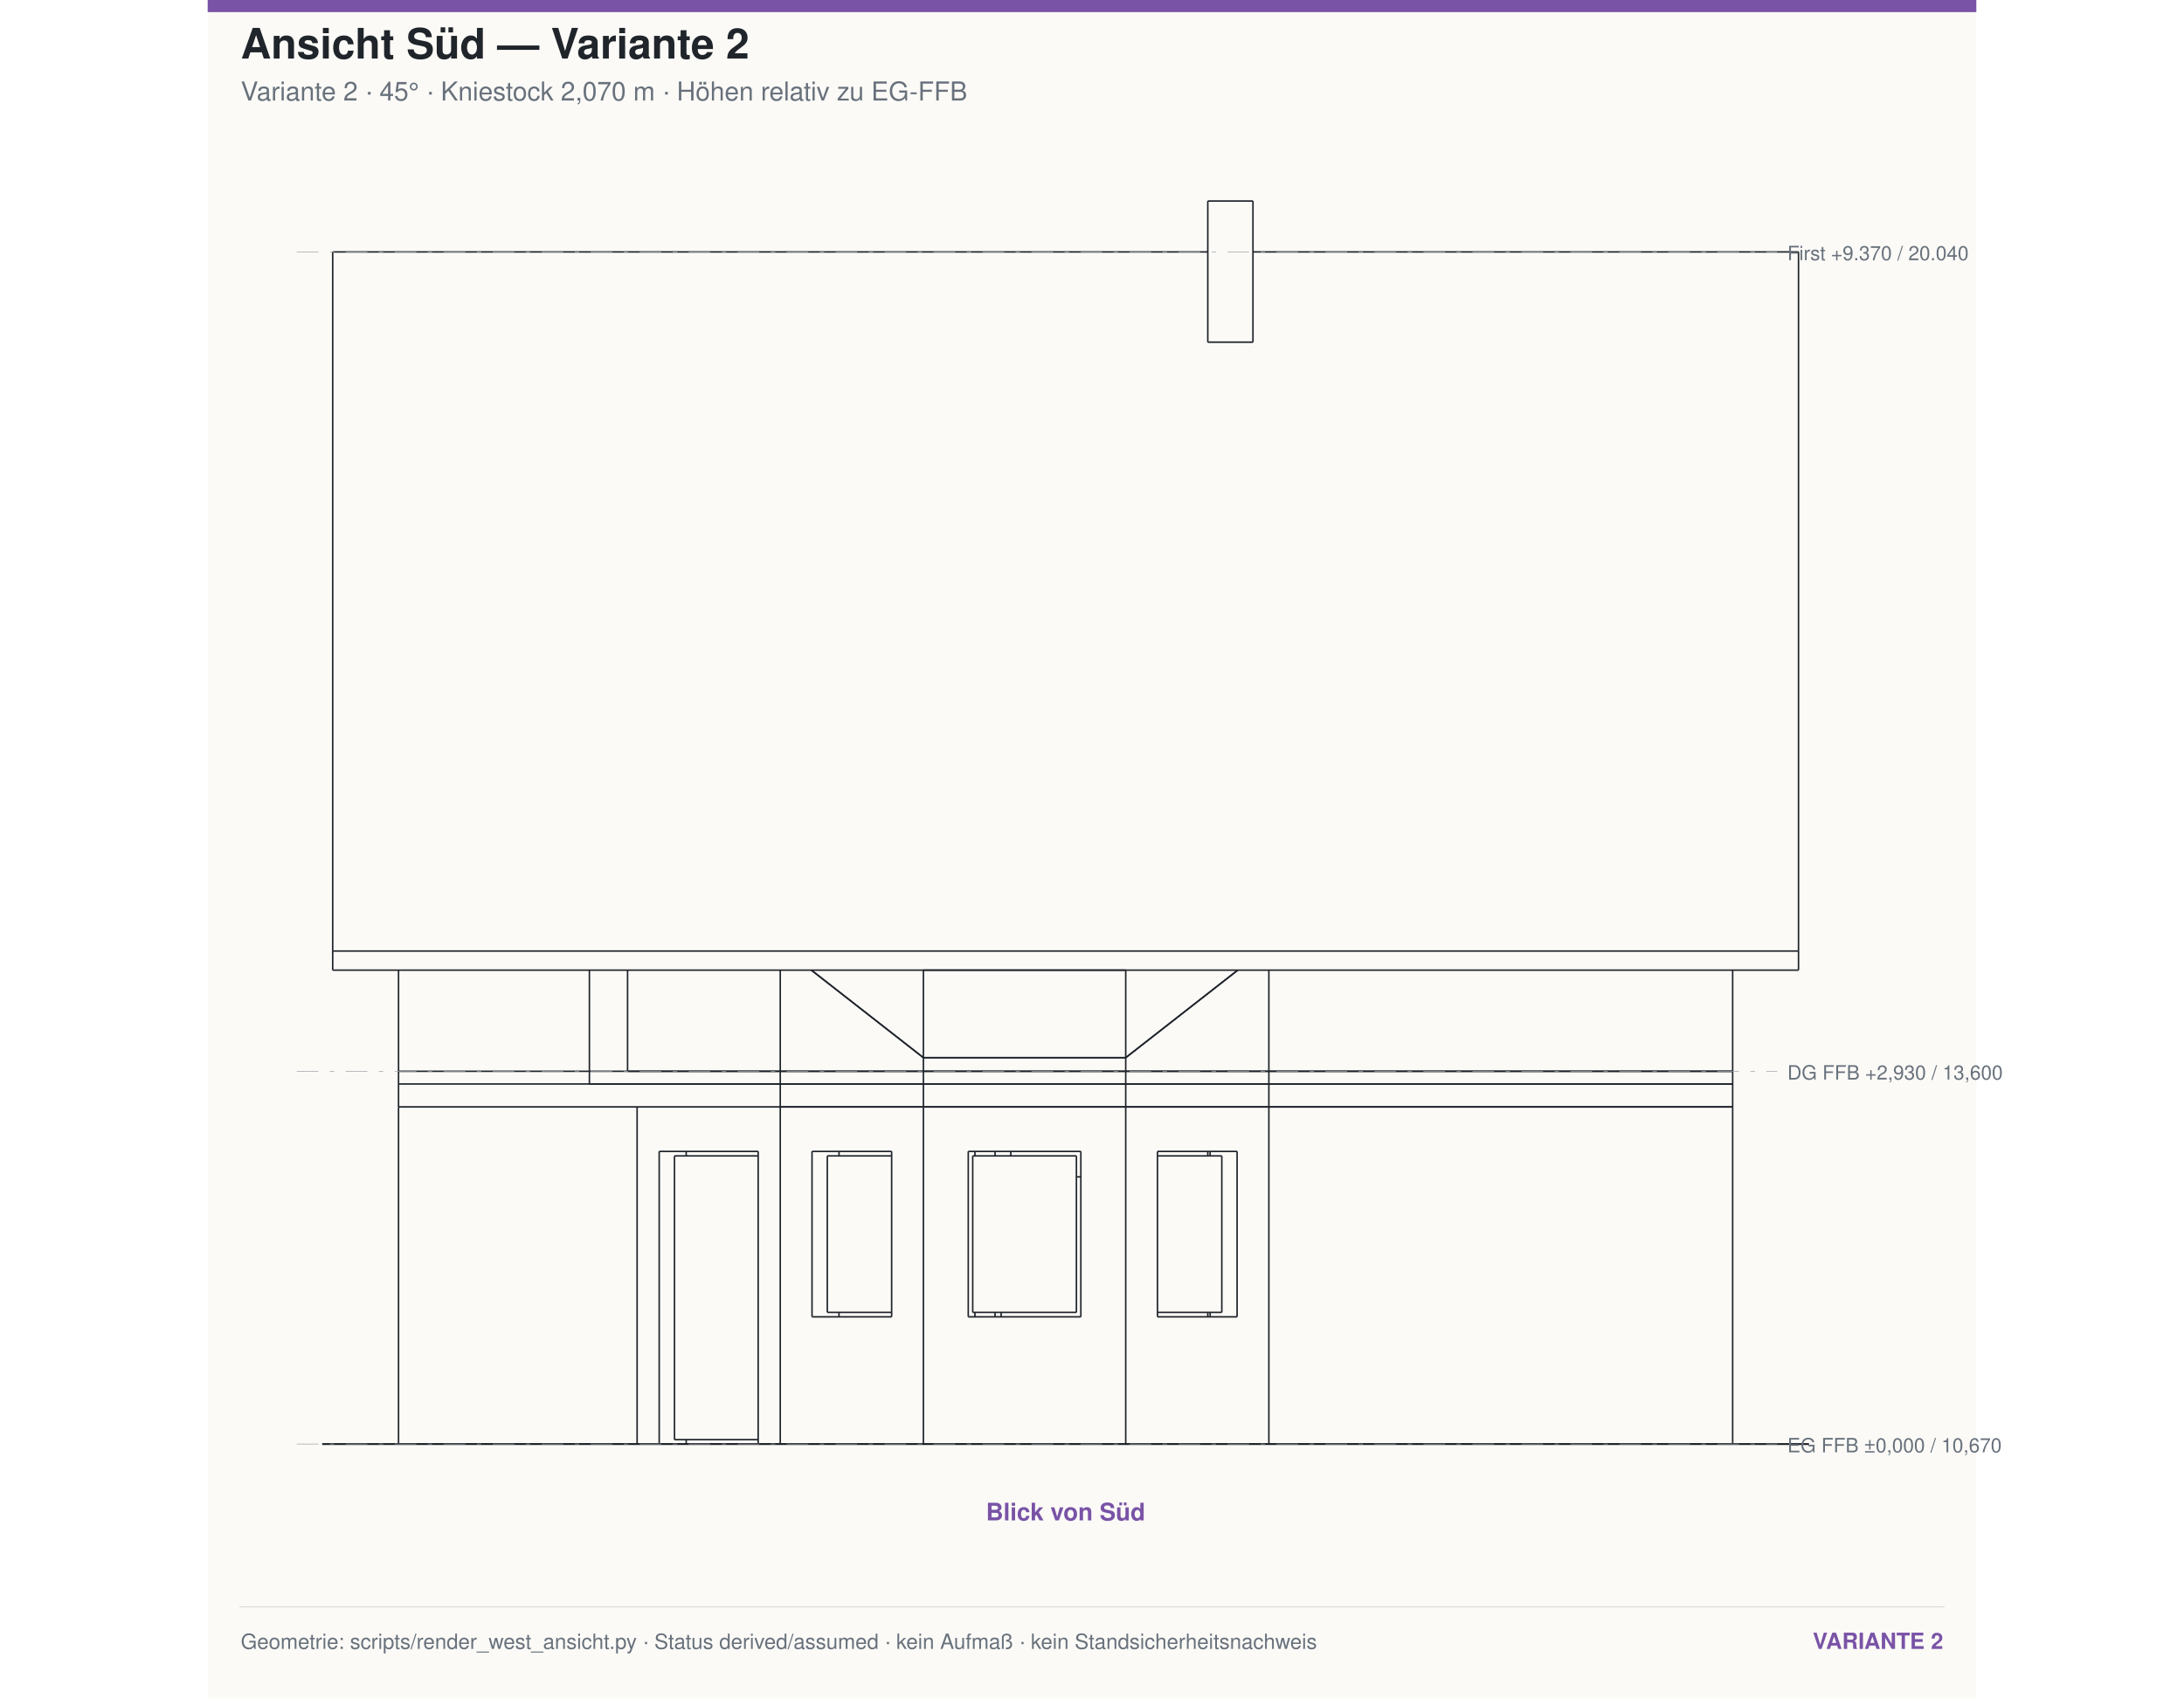
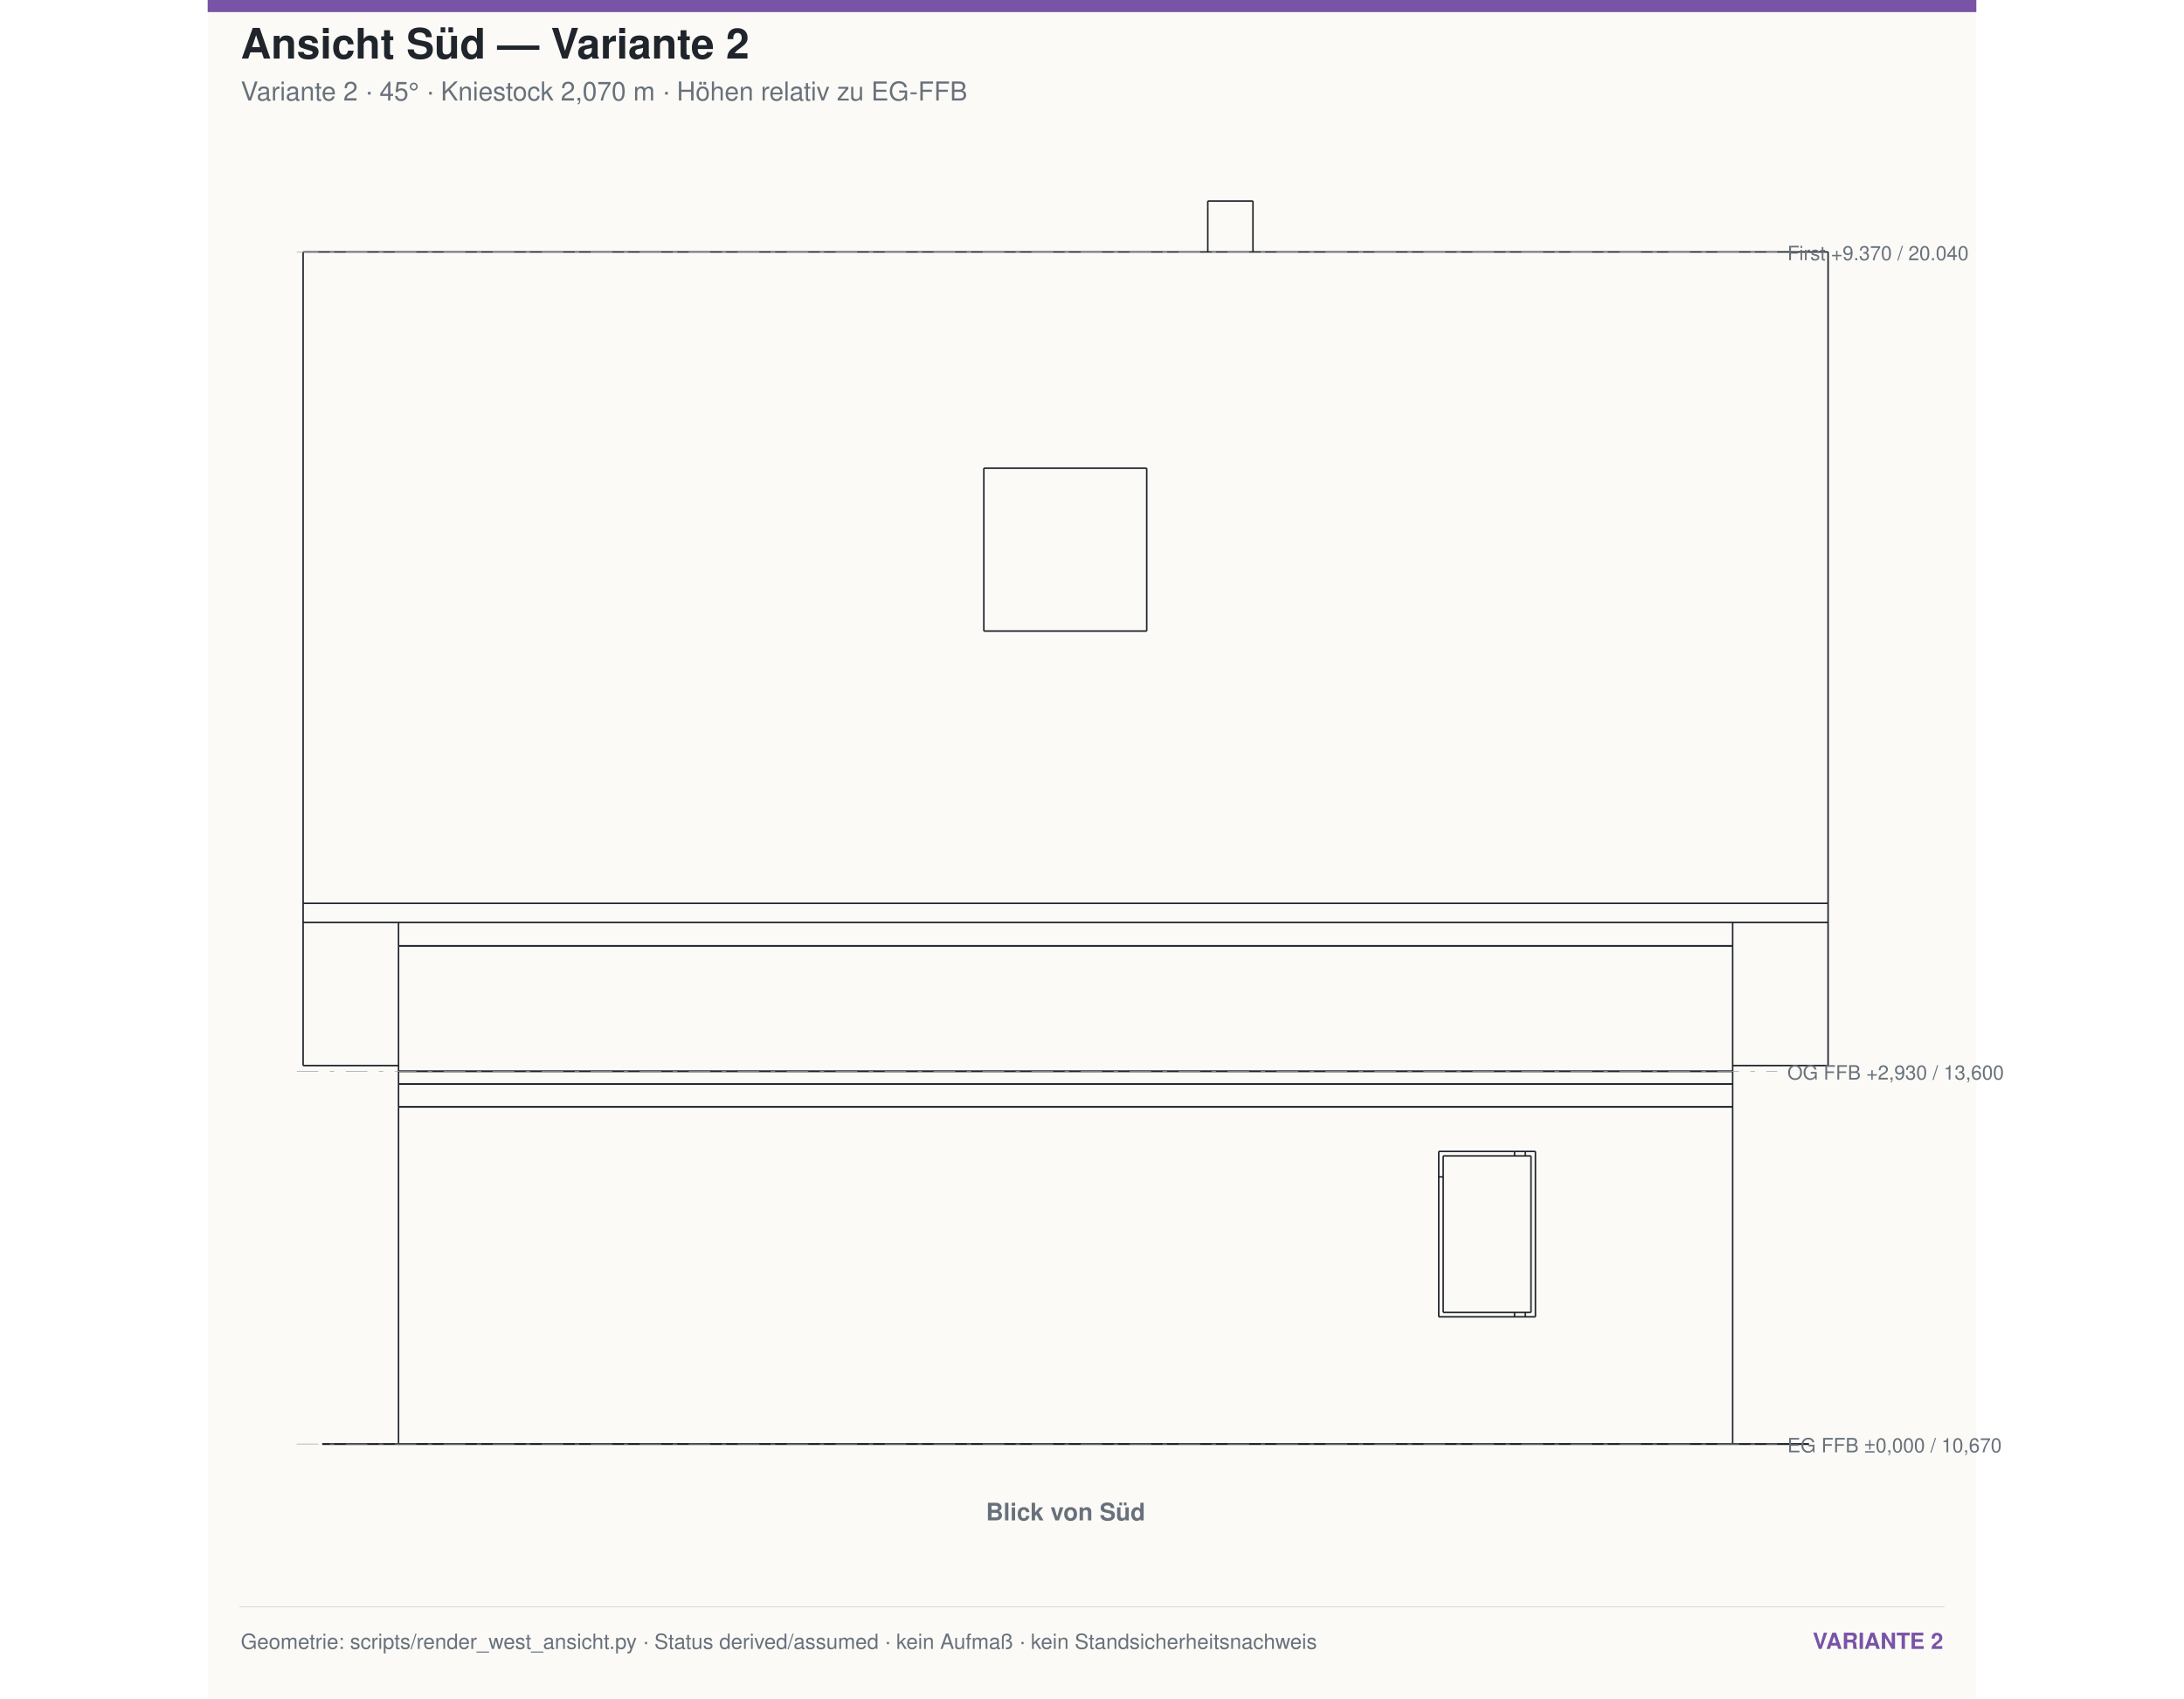
<svg xmlns="http://www.w3.org/2000/svg" width="1800" height="1400" viewBox="-1500 -11350 13900 13350">
-   <rect x="-1500" y="-11350" width="13900" height="13350" fill="#fbfaf7" />
-   <rect x="-1500" y="-11350" width="13900" height="95" fill="#7953a6" />
-   <text x="-1240.0" y="-10890.0" font-family="Helvetica,Arial,sans-serif" font-size="330" text-anchor="start" fill="#20252b" font-weight="700">Ansicht Süd — Variante 2</text>
-   <text x="-1240.0" y="-10560.0" font-family="Helvetica,Arial,sans-serif" font-size="205" text-anchor="start" fill="#68717b" font-weight="400">Variante 2 · 45° · Kniestock 2,070 m · Höhen relativ zu EG-FFB</text>
-   <g transform="matrix(0,-1,-1,0,0,0)">
+   <g id="blattkopf" data-inhalt-oben="-10350">
+     <rect x="-1500" y="-11350" width="13900" height="13350" fill="#fbfaf7" />
+     <rect x="-1500" y="-11350" width="13900" height="95" fill="#7953a6" />
+     <text x="-1240.0" y="-10890.0" font-family="Helvetica,Arial,sans-serif" font-size="330" text-anchor="start" fill="#20252b" font-weight="700">Ansicht Süd — Variante 2</text>
+     <text x="-1240.0" y="-10560.0" font-family="Helvetica,Arial,sans-serif" font-size="205" text-anchor="start" fill="#68717b" font-weight="400">Variante 2 · 45° · Kniestock 2,070 m · Höhen relativ zu EG-FFB</text>
+   </g>
+   <g transform="matrix(0,1,-1,0,0,0)">
    <g fill="none" stroke="#20252b" stroke-linecap="butt" stroke-linejoin="miter" stroke-width="12" transform="scale(1, -1)">
-       <path id="1" d=" M 0 0 L 2650 0 " />
-       <path id="2" d=" M 0 2260.72 L 0 2826.41 " />
-       <path id="3" d=" M 2650 10485 L 2650 6840 " />
-       <path id="4" d=" M 2650 6840 L 2650 5715 " />
-       <path id="5" d=" M 2650 5715 L 2650 4125 " />
-       <path id="6" d=" M 2650 4125 L 2650 3000 " />
-       <path id="7" d=" M 0 10485 L 2650 10485 " />
-       <path id="8" d=" M 0 2048.59 L 0 1875 " />
-       <path id="9" d=" M 0 2048.59 L 0 2260.72 " />
-       <path id="10" d=" M 0 1875 L 0 0 " />
-       <path id="11" d=" M 0 1875 L 2650 1875 " />
-       <path id="12" d=" M 0 6840 L 2650 6840 " />
-       <path id="13" d=" M 0 10485 L 0 6840 " />
-       <path id="14" d=" M 0 3000 L 0 2826.41 " />
-       <path id="15" d=" M 2300 2826.41 L 0 2826.41 " />
-       <path id="16" d=" M 2300 2826.41 L 2300 2048.59 " />
-       <path id="17" d=" M 2300 2048.59 L 0 2048.59 " />
-       <path id="18" d=" M 0 6840 L 0 5715 " />
-       <path id="19" d=" M 0 5715 L 2650 5715 " />
-       <path id="20" d=" M 2300 6590.39 L 2300 5964.61 " />
-       <path id="21" d=" M 2300 5964.61 L 1000 5964.61 " />
-       <path id="22" d=" M 1000 6590.39 L 1000 5964.61 " />
-       <path id="23" d=" M 2300 6590.39 L 1000 6590.39 " />
-       <path id="24" d=" M 0 3000 L 2650 3000 " />
-       <path id="25" d=" M 0 5715 L 0 4125 " />
-       <path id="26" d=" M 0 4125 L 2650 4125 " />
-       <path id="27" d=" M 2300 5362.5 L 2300 4477.5 " />
-       <path id="28" d=" M 2300 4477.5 L 1000 4477.5 " />
-       <path id="29" d=" M 1000 5362.5 L 1000 4477.5 " />
-       <path id="30" d=" M 2300 5362.5 L 1000 5362.5 " />
-       <path id="31" d=" M 0 4125 L 0 3000 " />
-       <path id="32" d=" M 2300 3875.39 L 2300 3249.61 " />
-       <path id="33" d=" M 2300 3249.61 L 1000 3249.61 " />
-       <path id="34" d=" M 1000 3875.39 L 1000 3249.61 " />
-       <path id="35" d=" M 2300 3875.39 L 1000 3875.39 " />
-       <path id="36" d=" M 2300 6378.26 L 2265 6378.26 " />
-       <path id="37" d=" M 1035 6378.26 L 1000 6378.26 " />
-       <path id="38" d=" M 2300 3461.74 L 2265 3461.74 " />
-       <path id="39" d=" M 1035 3461.74 L 1000 3461.74 " />
-       <path id="40" d=" M 2300 2260.72 L 2265 2260.72 " />
-       <path id="41" d=" M 35 2260.72 L 0 2260.72 " />
-       <path id="42" d=" M 2265 4811.87 L 2300 4811.87 " />
-       <path id="43" d=" M 1000 4688.13 L 1035 4688.13 " />
-       <path id="44" d=" M 2265 4688.13 L 2300 4688.13 " />
-       <path id="45" d=" M 1000 4530 L 1035 4530 " />
-       <path id="46" d=" M 2265 4530 L 2300 4530 " />
-       <path id="47" d=" M 1000 6360 L 1035 6360 " />
-       <path id="48" d=" M 2265 6360 L 2300 6360 " />
-       <path id="49" d=" M 1035 6470.19 L 2265 6470.19 " />
-       <path id="50" d=" M 1035 6470.19 L 1035 5964.61 " />
-       <path id="51" d=" M 2265 6470.19 L 2265 5964.61 " />
-       <path id="52" d=" M 1035 5327.5 L 2265 5327.5 " />
-       <path id="53" d=" M 1035 4512.5 L 2265 4512.5 " />
-       <path id="54" d=" M 1035 5327.5 L 1035 4512.5 " />
-       <path id="55" d=" M 2265 5327.5 L 2265 4512.5 " />
-       <path id="56" d=" M 1035 3369.81 L 2265 3369.81 " />
-       <path id="57" d=" M 1035 3875.39 L 1035 3369.81 " />
-       <path id="58" d=" M 2265 3875.39 L 2265 3369.81 " />
-       <path id="59" d=" M 35 2168.8 L 2265 2168.8 " />
-       <path id="60" d=" M 35 2826.41 L 35 2168.8 " />
-       <path id="61" d=" M 2265 2826.41 L 2265 2168.8 " />
-       <path id="62" d=" M 1000 4735.86 L 1035 4735.86 " />
-       <path id="63" d=" M 2100 5327.5 L 2100 5362.5 " />
-       <path id="64" d=" M 2650 0 L 2830 0 " />
-       <path id="65" d=" M 2650 10485 L 2830 10485 " />
-       <path id="66" d=" M 2650 3000 L 2650 0 " />
-       <path id="67" d=" M 2650 10485 L 2650 6840 " />
-       <path id="68" d=" M 2650 4125 L 2650 3000 " />
-       <path id="69" d=" M 2650 6840 L 2650 5715 " />
-       <path id="70" d=" M 2650 5715 L 2650 4125 " />
-       <path id="71" d=" M 2830 3000 L 2830 0 " />
-       <path id="72" d=" M 2830 10485 L 2830 6840 " />
-       <path id="73" d=" M 2830 4125 L 2830 3000 " />
-       <path id="74" d=" M 2830 6840 L 2830 5715 " />
-       <path id="75" d=" M 2830 5715 L 2830 4125 " />
-       <path id="76" d=" M 2650 3000 L 2830 3000 " />
-       <path id="77" d=" M 2650 6840 L 2830 6840 " />
-       <path id="78" d=" M 2650 4125 L 2830 4125 " />
-       <path id="79" d=" M 2650 5715 L 2830 5715 " />
-       <path id="80" d=" M 2830 0 L 2930 0 " />
-       <path id="81" d=" M 2830 10485 L 2930 10485 " />
-       <path id="82" d=" M 2830 10485 L 2830 6840 " />
-       <path id="83" d=" M 2830 6840 L 2830 5715 " />
-       <path id="84" d=" M 2830 3000 L 2830 1500 " />
-       <path id="85" d=" M 2830 5715 L 2830 4125 " />
-       <path id="86" d=" M 2830 4125 L 2830 3000 " />
-       <path id="87" d=" M 2930 10485 L 2930 6840 " />
-       <path id="88" d=" M 2930 6840 L 2930 5715 " />
-       <path id="89" d=" M 2930 3000 L 2930 1500 " />
-       <path id="90" d=" M 2930 5715 L 2930 4125 " />
-       <path id="91" d=" M 2930 4125 L 2930 3000 " />
-       <path id="92" d=" M 2830 6840 L 2930 6840 " />
-       <path id="93" d=" M 2830 1500 L 2930 1500 " />
-       <path id="94" d=" M 2830 5715 L 2930 5715 " />
-       <path id="95" d=" M 2830 3000 L 2930 3000 " />
-       <path id="96" d=" M 2830 4125 L 2930 4125 " />
-       <path id="97" d=" M 2930 3000 L 2930 1800 " />
-       <path id="98" d=" M 2930 4125 L 2930 3000 " />
-       <path id="99" d=" M 2930 5715 L 2930 4125 " />
-       <path id="100" d=" M 2930 6840 L 2930 5715 " />
-       <path id="101" d=" M 2930 10485 L 2930 6840 " />
-       <path id="102" d=" M 2930 10485 L 3725 10485 " />
-       <path id="103" d=" M 2930 1800 L 3725 1800 " />
-       <path id="104" d=" M 2930 3000 L 3725 3000 " />
-       <path id="105" d=" M 3036.86 4125 L 3725 3244.22 " />
-       <path id="106" d=" M 2930 4125 L 3036.86 4125 " />
-       <path id="107" d=" M 3036.86 4125 L 3036.86 5715 " />
-       <path id="108" d=" M 2930 5715 L 3036.86 5715 " />
-       <path id="109" d=" M 3725 6595.78 L 3036.86 5715 " />
-       <path id="110" d=" M 2930 6840 L 3725 6840 " />
-       <path id="111" d=" M 2930 0 L 3725 0 " />
-       <path id="112" d=" M 2930 1500 L 2930 0 " />
-       <path id="113" d=" M 2930 1500 L 3725 1500 " />
-       <path id="114" d=" M 3036.86 4125 L 3725 3244.22 " />
-       <path id="115" d=" M 3036.86 4125 L 3036.86 5715 " />
-       <path id="116" d=" M 3725 6595.78 L 3036.86 5715 " />
-       <path id="117" d=" M 3725 4125 L 3725 5715 " />
-       <path id="118" d=" M 3036.86 4125 L 3725 4125 " />
-       <path id="119" d=" M 3036.86 5715 L 3725 5715 " />
-       <path id="120" d=" M 8660.65 6360 L 9770 6360 " />
-       <path id="121" d=" M 9770 6360 L 9770 6715 " />
-       <path id="122" d=" M 8660.65 6715 L 9770 6715 " />
-       <path id="123" d=" M 3725 -517.5 L 3875 -517.5 " />
-       <path id="124" d=" M 3875 -517.5 L 9370 -517.5 " />
-       <path id="125" d=" M 3725 11002.5 L 3875 11002.5 " />
-       <path id="126" d=" M 3875 11002.5 L 9370 11002.5 " />
-       <path id="127" d=" M 3725 -517.5 L 3725 11002.5 " />
-       <path id="128" d=" M 9370 -517.5 L 9370 6360 " />
-       <path id="129" d=" M 9370 6715 L 9370 11002.5 " />
-       <path id="130" d=" M 3875 -517.5 L 3875 11002.5 " />
-       <path id="131" d=" M 8660.65 6360 L 8660.65 6715 " />
+       <path id="1" d=" M 0 0 L -2650 0 " />
+       <path id="2" d=" M 0 0 L 0 10485 " />
+       <path id="3" d=" M -2650 0 L -2650 10485 " />
+       <path id="4" d=" M 0 10485 L -2650 10485 " />
+       <path id="5" d=" M -2300 8175 L -2300 8935 " />
+       <path id="6" d=" M -2300 8935 L -1000 8935 " />
+       <path id="7" d=" M -1000 8175 L -1000 8935 " />
+       <path id="8" d=" M -2300 8175 L -1000 8175 " />
+       <path id="9" d=" M -1000 8771 L -1035 8771 " />
+       <path id="10" d=" M -2265 8771 L -2300 8771 " />
+       <path id="11" d=" M -1000 8855.18 L -1035 8855.18 " />
+       <path id="12" d=" M -2265 8855.18 L -2300 8855.18 " />
+       <path id="13" d=" M -1035 8210 L -2265 8210 " />
+       <path id="14" d=" M -1035 8900 L -2265 8900 " />
+       <path id="15" d=" M -1035 8210 L -1035 8900 " />
+       <path id="16" d=" M -2265 8210 L -2265 8900 " />
+       <path id="17" d=" M -2100 8175 L -2100 8210 " />
+       <path id="18" d=" M -2650 0 L -2830 0 " />
+       <path id="19" d=" M -2650 10485 L -2830 10485 " />
+       <path id="20" d=" M -2650 0 L -2650 10485 " />
+       <path id="21" d=" M -2830 0 L -2830 10485 " />
+       <path id="22" d=" M -2830 0 L -2930 0 " />
+       <path id="23" d=" M -2830 10485 L -2930 10485 " />
+       <path id="24" d=" M -2830 0 L -2830 10485 " />
+       <path id="25" d=" M -2930 0 L -2930 10485 " />
+       <path id="26" d=" M -2930 0 L -2930 10485 " />
+       <path id="27" d=" M -2930 10485 L -3915.81 10485 " />
+       <path id="28" d=" M -3915.81 0 L -3915.81 10485 " />
+       <path id="29" d=" M -2930 0 L -3915.81 0 " />
+       <path id="30" d=" M -3915.81 0 L -3915.81 10485 " />
+       <path id="31" d=" M -3915.81 10485 L -4100 10485 " />
+       <path id="32" d=" M -3915.81 0 L -4100 0 " />
+       <path id="33" d=" M -6390 4600 L -7670 4600 " />
+       <path id="34" d=" M -6390 5880 L -7670 5880 " />
+       <path id="35" d=" M -7670 4600 L -7670 5880 " />
+       <path id="36" d=" M -6390 5880 L -6390 4600 " />
+       <path id="37" d=" M -9370 6360 L -9770 6360 " />
+       <path id="38" d=" M -9370 6715 L -9770 6715 " />
+       <path id="39" d=" M -9770 6360 L -9770 6715 " />
+       <path id="40" d=" M -4100 -750 L -4100 11235 " />
+       <path id="41" d=" M -4250 -750 L -4250 11235 " />
+       <path id="42" d=" M -4250 -750 L -4100 -750 " />
+       <path id="43" d=" M -4250 11235 L -4100 11235 " />
+       <path id="44" d=" M -4100 -750 L -2975 -750 " />
+       <path id="45" d=" M -9370 -750 L -4250 -750 " />
+       <path id="46" d=" M -4100 11235 L -2975 11235 " />
+       <path id="47" d=" M -9370 11235 L -4250 11235 " />
+       <path id="48" d=" M -2975 -750 L -2975 0 " />
+       <path id="49" d=" M -2975 10485 L -2975 11235 " />
+       <path id="50" d=" M -9370 -750 L -9370 11235 " />
    </g>
  </g>
  <line x1="-600.0" y1="0.0" x2="11085.0" y2="0.0" stroke="#20252b" stroke-width="15" />
  <line x1="-800.0" y1="0.0" x2="10835.0" y2="0.0" stroke="#9da3a8" stroke-width="5" stroke-dasharray="170,90,35,90" />
  <text x="10915.0" y="65.0" font-family="Helvetica,Arial,sans-serif" font-size="155" text-anchor="start" fill="#68717b" font-weight="400">EG FFB ±0,000 / 10,670</text>
  <line x1="-800.0" y1="-2930.0" x2="10835.0" y2="-2930.0" stroke="#9da3a8" stroke-width="5" stroke-dasharray="170,90,35,90" />
-   <text x="10915.0" y="-2865.0" font-family="Helvetica,Arial,sans-serif" font-size="155" text-anchor="start" fill="#68717b" font-weight="400">DG FFB +2,930 / 13,600</text>
+   <text x="10915.0" y="-2865.0" font-family="Helvetica,Arial,sans-serif" font-size="155" text-anchor="start" fill="#68717b" font-weight="400">OG FFB +2,930 / 13,600</text>
  <line x1="-800.0" y1="-9370.0" x2="10835.0" y2="-9370.0" stroke="#9da3a8" stroke-width="5" stroke-dasharray="170,90,35,90" />
  <text x="10915.0" y="-9305.0" font-family="Helvetica,Arial,sans-serif" font-size="155" text-anchor="start" fill="#68717b" font-weight="400">First +9.370 / 20.040</text>
-   <text x="5242.5" y="600.0" font-family="Helvetica,Arial,sans-serif" font-size="190" text-anchor="middle" fill="#7953a6" font-weight="700">Blick von Süd</text>
-   <line x1="-1250.0" y1="1280.0" x2="12150.0" y2="1280.0" stroke="#c7c9cb" stroke-width="5" />
-   <text x="-1240.0" y="1610.0" font-family="Helvetica,Arial,sans-serif" font-size="165" text-anchor="start" fill="#68717b" font-weight="400">Geometrie: scripts/render_west_ansicht.py · Status derived/assumed · kein Aufmaß · kein Standsicherheitsnachweis</text>
-   <text x="12140.0" y="1610.0" font-family="Helvetica,Arial,sans-serif" font-size="175" text-anchor="end" fill="#7953a6" font-weight="700">VARIANTE 2</text>
+   <text x="5242.5" y="600.0" font-family="Helvetica,Arial,sans-serif" font-size="190" text-anchor="middle" fill="#68717b" font-weight="700">Blick von Süd</text>
+   <g id="blattquelle">
+     <line x1="-1250.0" y1="1280.0" x2="12150.0" y2="1280.0" stroke="#c7c9cb" stroke-width="5" />
+     <text x="-1240.0" y="1610.0" font-family="Helvetica,Arial,sans-serif" font-size="165" text-anchor="start" fill="#68717b" font-weight="400">Geometrie: scripts/render_west_ansicht.py · Status derived/assumed · kein Aufmaß · kein Standsicherheitsnachweis</text>
+     <text x="12140.0" y="1610.0" font-family="Helvetica,Arial,sans-serif" font-size="175" text-anchor="end" fill="#7953a6" font-weight="700">VARIANTE 2</text>
+   </g>
</svg>
